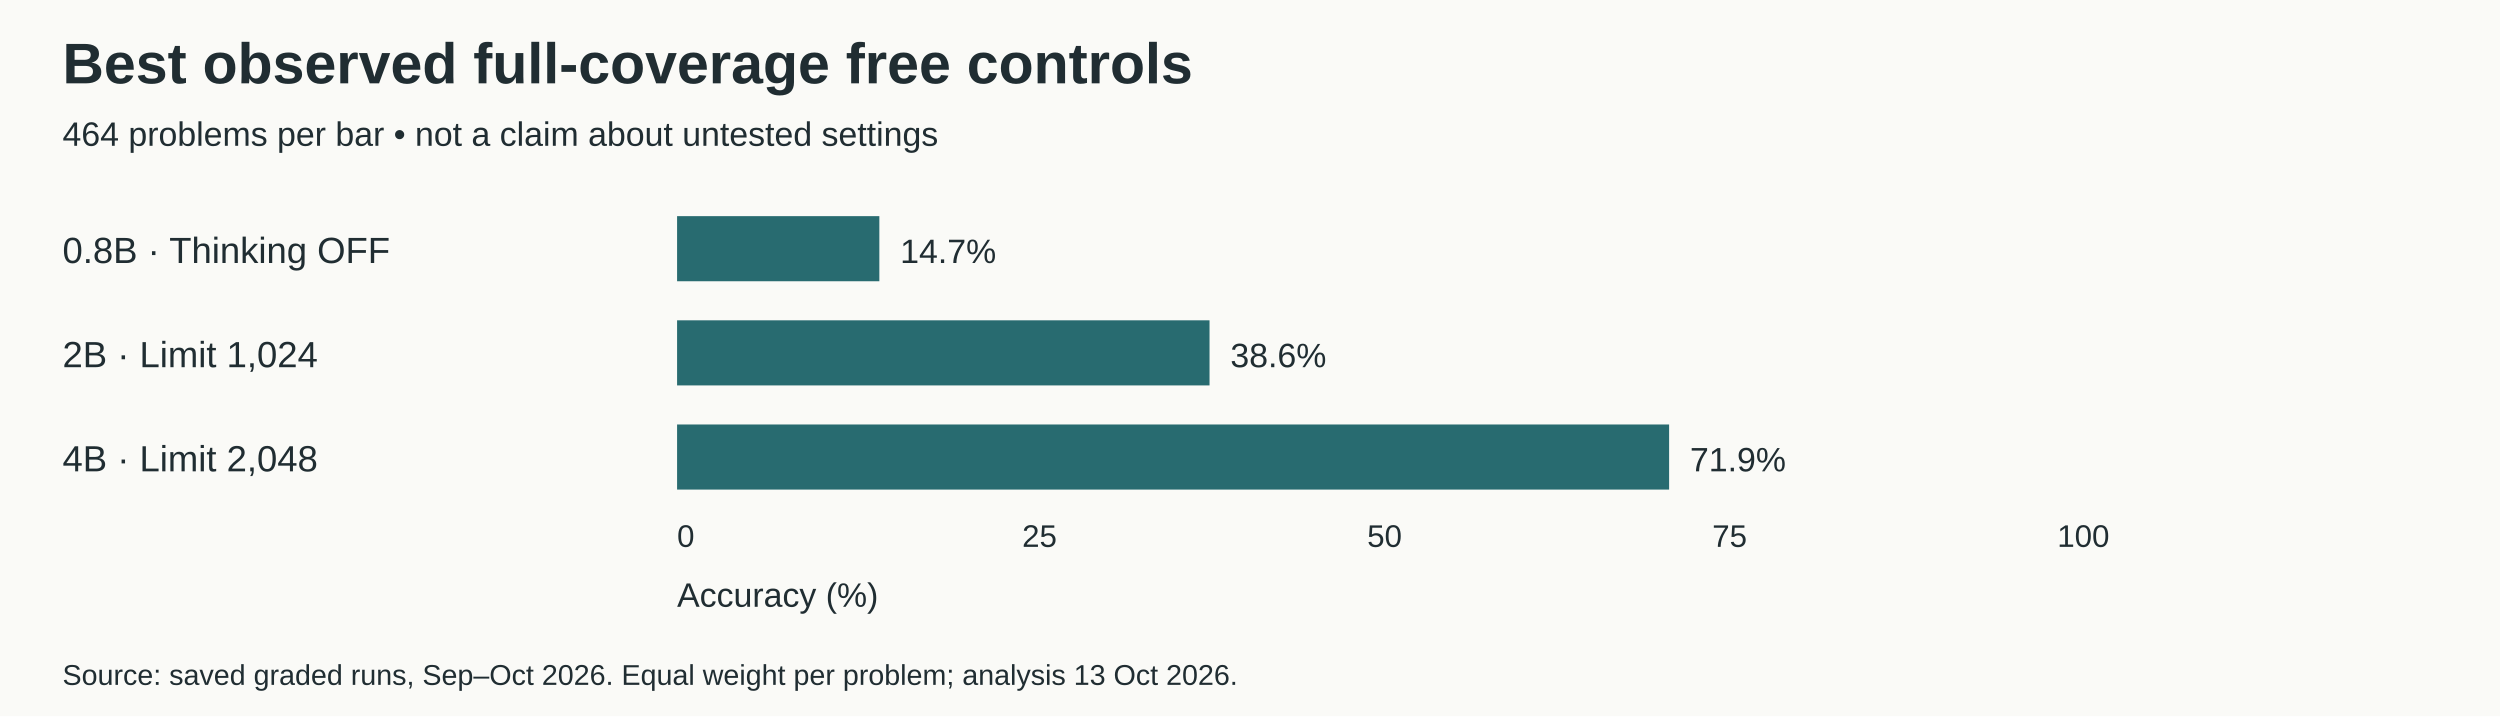
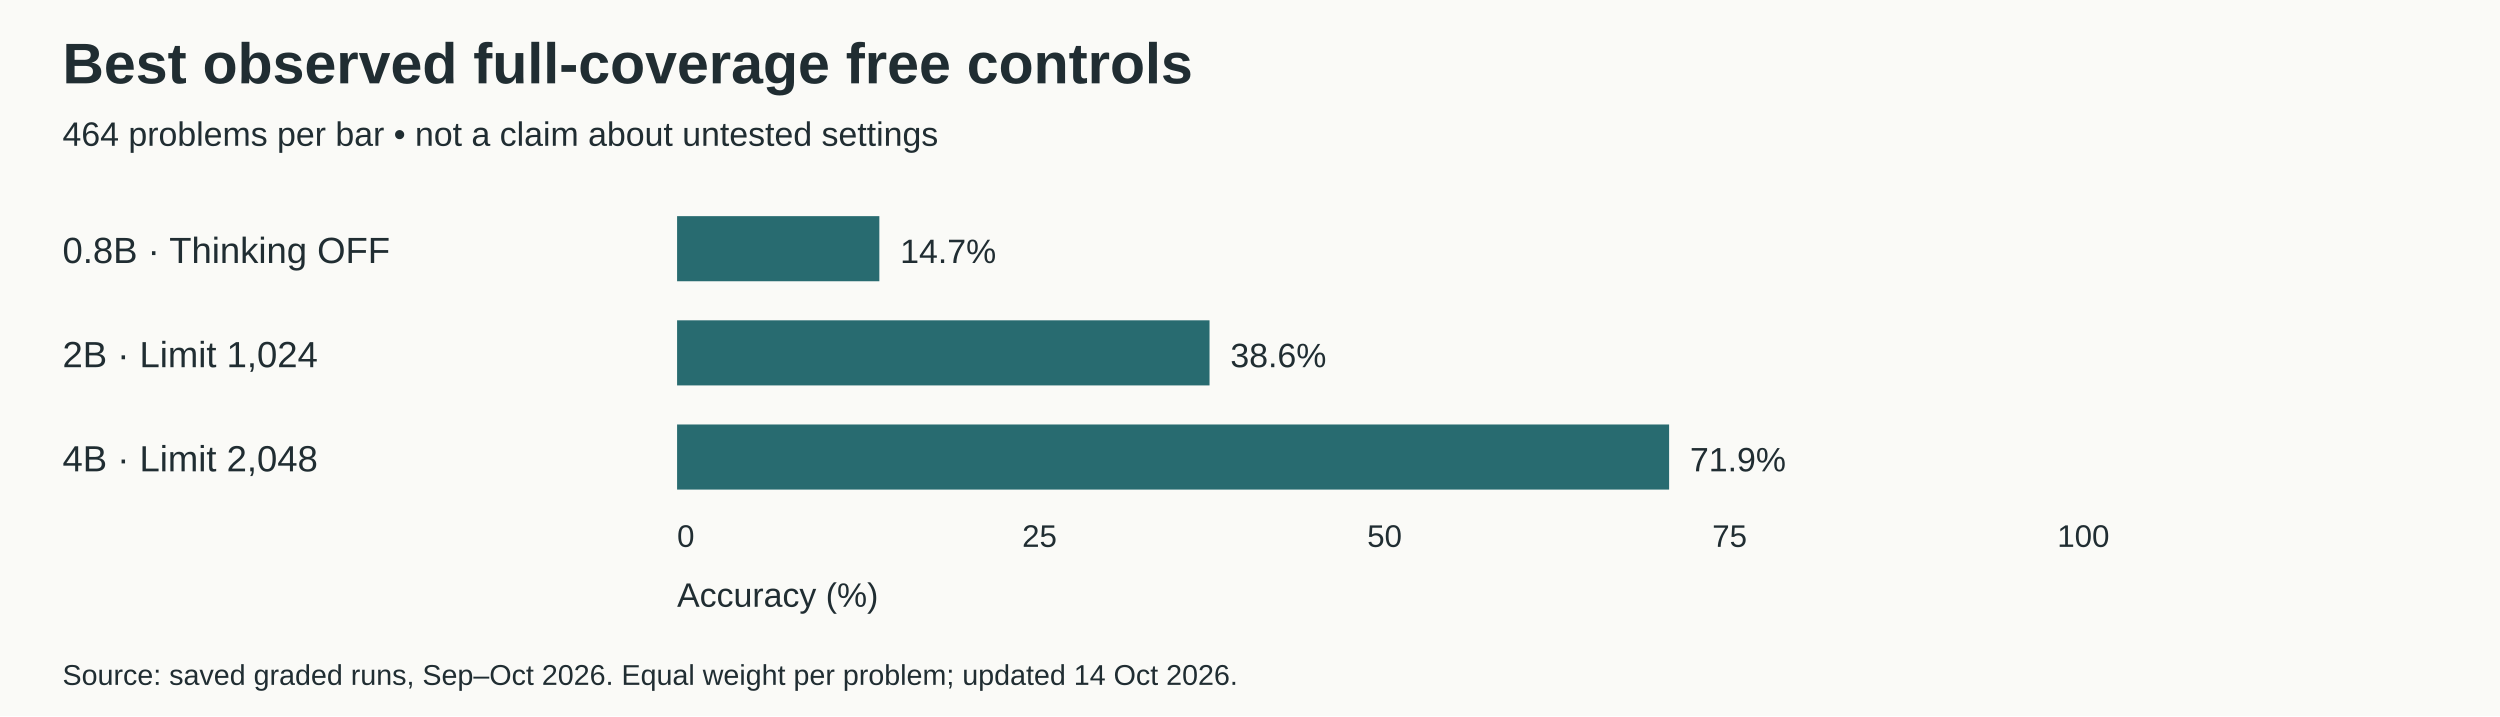
<svg xmlns="http://www.w3.org/2000/svg" width="960" height="275" viewBox="0 0 960 275" role="img" aria-label="Best observed full-coverage free controls">
  <rect width="100%" height="100%" fill="#fafaf7" />
  <g font-family="Arial, sans-serif" fill="#202d32">
    <text x="24" y="32" font-size="22" font-weight="bold">Best observed full-coverage free controls</text>
    <text x="24" y="56" font-size="13">464 problems per bar • not a claim about untested settings</text>
    <text x="24" y="101" font-size="14">0.8B · Thinking OFF</text>
    <rect x="260" y="83" width="77.67" height="25" fill="#286b70" />
    <text x="345.67" y="101" font-size="13">14.7%</text>
    <text x="24" y="141" font-size="14">2B · Limit 1,024</text>
    <rect x="260" y="123" width="204.46" height="25" fill="#286b70" />
    <text x="472.46" y="141" font-size="13">38.6%</text>
    <text x="24" y="181" font-size="14">4B · Limit 2,048</text>
    <rect x="260" y="163" width="380.94" height="25" fill="#286b70" />
    <text x="648.94" y="181" font-size="13">71.9%</text>
    <text x="260.0" y="210" font-size="12">0</text>
    <text x="392.5" y="210" font-size="12">25</text>
    <text x="525.0" y="210" font-size="12">50</text>
    <text x="657.5" y="210" font-size="12">75</text>
    <text x="790.0" y="210" font-size="12">100</text>
    <text x="260" y="233" font-size="13">Accuracy (%)</text>
-     <text x="24" y="263" font-size="11">Source: saved graded runs, Sep–Oct 2026. Equal weight per problem; analysis 13 Oct 2026.</text>
+     <text x="24" y="263" font-size="11">Source: saved graded runs, Sep–Oct 2026. Equal weight per problem; updated 14 Oct 2026.</text>
  </g>
</svg>
